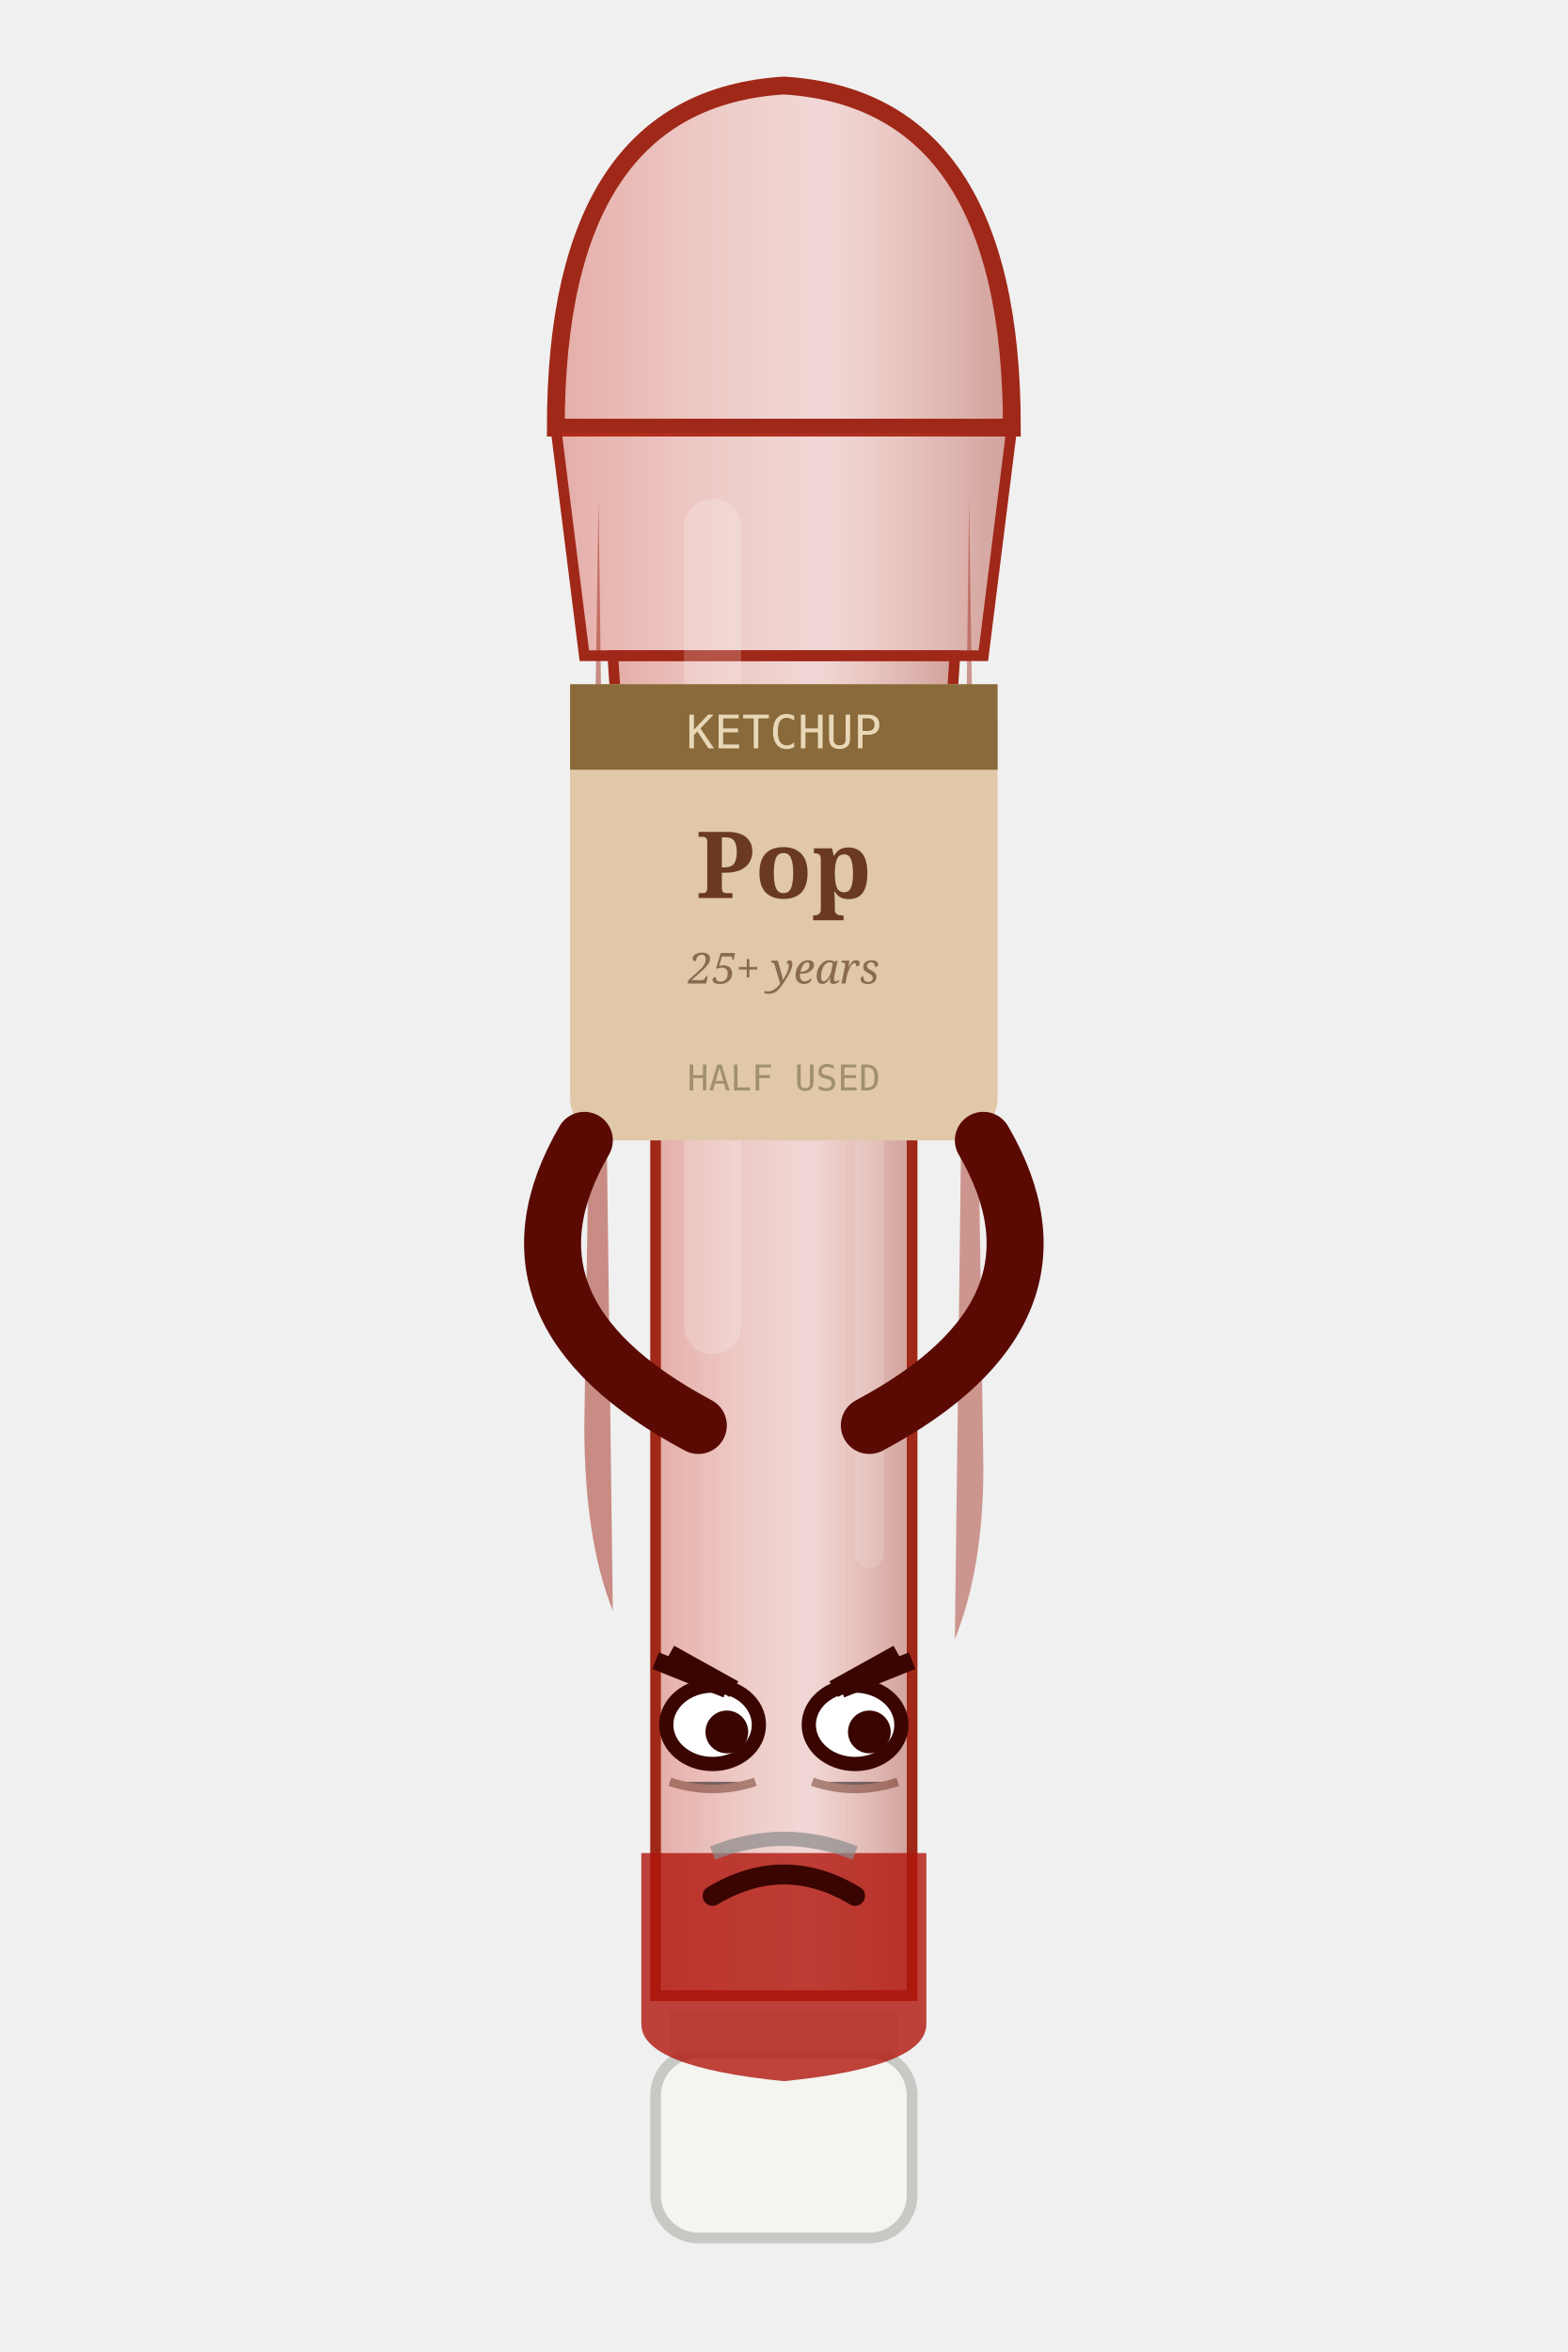
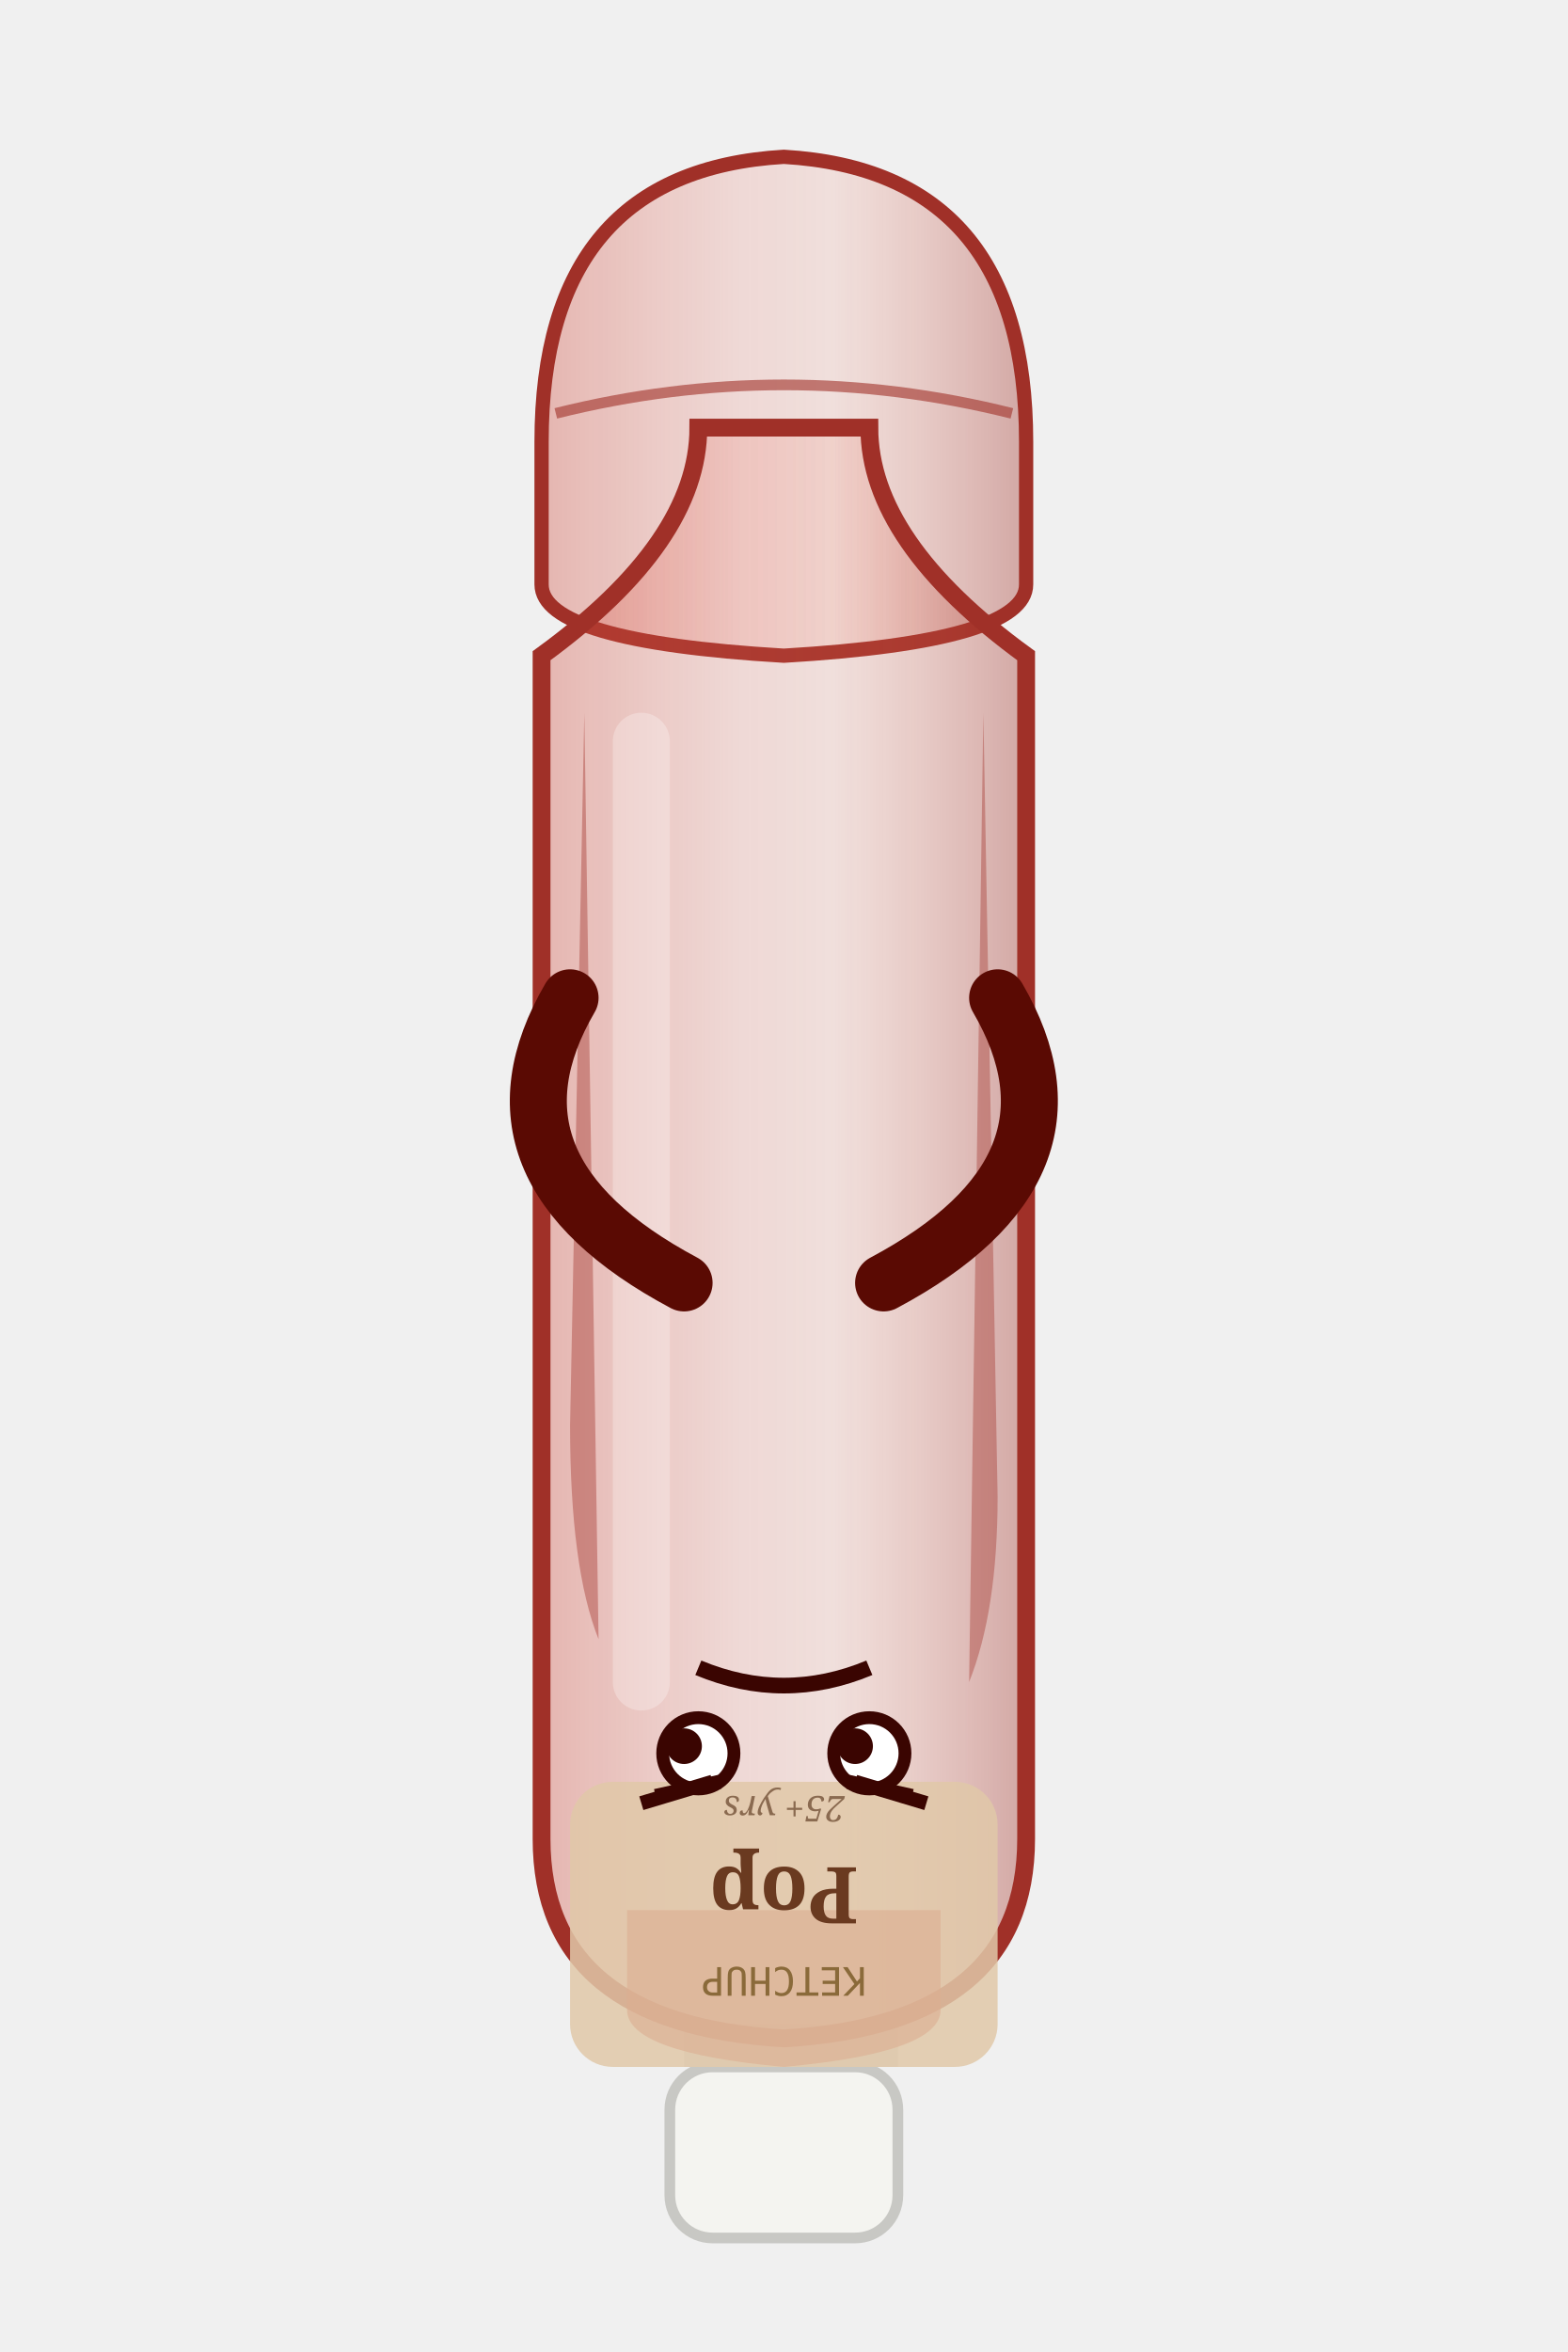
<svg xmlns="http://www.w3.org/2000/svg" viewBox="0 0 220 330" width="220" height="330">
  <defs>
-     <linearGradient id="kGlass" x1="0" y1="0" x2="1" y2="0">
-       <stop offset="0" stop-color="#d03020" stop-opacity="0.35" />
-       <stop offset="0.4" stop-color="#e84838" stop-opacity="0.2" />
-       <stop offset="0.6" stop-color="#f05848" stop-opacity="0.16" />
-       <stop offset="1" stop-color="#a02818" stop-opacity="0.4" />
+     <linearGradient id="popGlass" x1="0" y1="0" x2="1" y2="0">
+       <stop offset="0" stop-color="#d04838" stop-opacity="0.35" />
+       <stop offset="0.4" stop-color="#e86858" stop-opacity="0.18" />
+       <stop offset="0.6" stop-color="#f07860" stop-opacity="0.14" />
+       <stop offset="1" stop-color="#a03028" stop-opacity="0.38" />
    </linearGradient>
  </defs>
-   <rect x="92" y="288" width="36" height="26" rx="6" fill="#f4f4f0" stroke="#c8c8c4" stroke-width="1.5" />
-   <path d="M94 282 L126 282 L126 288 L94 288 Z" fill="#e0e0dc" />
-   <path d="M78 60 Q78 14 110 12 Q142 14 142 60 Z" fill="url(#kGlass)" stroke="#a02818" stroke-width="2.5" />
-   <path d="M78 60 L142 60 L138 92 L82 92 Z" fill="url(#kGlass)" stroke="#a02818" stroke-width="1.5" />
-   <path d="M86 92 L134 92 L132 122 Q132 140 110 140 Q88 140 88 122 L86 92 Z" fill="url(#kGlass)" stroke="#a02818" stroke-width="1.5" />
-   <rect x="92" y="140" width="36" height="140" fill="url(#kGlass)" stroke="#a02818" stroke-width="1.5" />
-   <path d="M84 70 L82 200 Q82 216 86 226 L84 70 Z" fill="#a02818" opacity=".5" />
-   <path d="M136 70 L138 206 Q138 220 134 230 L136 70 Z" fill="#a02818" opacity=".45" />
-   <path d="M90 260 L130 260 L130 284 Q130 290 110 292 Q90 290 90 284 L90 260 Z" fill="#b0150c" opacity=".8" />
-   <rect x="96" y="70" width="8" height="120" rx="4" fill="#ffffff33" />
-   <rect x="120" y="100" width="4" height="120" rx="2" fill="#ffffff22" />
-   <g id="kDadLabel">
-     <rect x="80" y="96" width="60" height="64" rx="6" fill="#e0c8a8" />
-     <rect x="80" y="96" width="60" height="12" fill="#8a6a3a" />
-     <text x="110" y="105" text-anchor="middle" font-family="monospace" font-size="6.5" fill="#e8d8b8">KETCHUP</text>
-     <text x="110" y="126" text-anchor="middle" font-family="serif" font-size="13" font-weight="bold" fill="#6a3a20">Pop</text>
-     <text x="110" y="138" text-anchor="middle" font-family="serif" font-size="6" font-style="italic" fill="#8a6a50">25+ years</text>
-     <text x="110" y="153" text-anchor="middle" font-family="monospace" font-size="5" fill="#a09070">HALF USED</text>
+   <rect x="94" y="290" width="32" height="24" rx="6" fill="#f4f4f0" stroke="#c8c8c4" stroke-width="1.5" />
+   <path d="M96 284 L126 284 L126 290 L96 290 Z" fill="#d8d8d4" />
+   <path d="M76 62 Q76 24 110 22 Q144 24 144 62 L144 82 Q144 90 110 92 Q76 90 76 82 Z" fill="url(#popGlass)" stroke="#a03028" stroke-width="2" />
+   <path d="M78 58 Q110 50 142 58" fill="none" stroke="#a03028" stroke-width="1.5" opacity=".6" />
+   <path d="M76 92 Q98 76 98 60 L98 60            L122 60 L122 60 Q122 76 144 92 L144 200            L144 258 Q144 284 110 286 Q76 284 76 258 L76 200 Z" fill="url(#popGlass)" stroke="#a03028" stroke-width="2.5" />
+   <path d="M82 100 L80 200 Q80 220 84 230 L82 100 Z" fill="#a03028" opacity=".4" />
+   <path d="M138 100 L140 210 Q140 226 136 236 L138 100 Z" fill="#a03028" opacity=".38" />
+   <path d="M88 268 L132 268 L132 282 Q132 288 110 290 Q88 288 88 282 L88 268 Z" fill="#c0150c" opacity=".6" />
+   <rect x="86" y="100" width="8" height="140" rx="4" fill="#ffffff44" />
+   <g transform="translate(110,250) rotate(180)">
+     <rect x="-30" y="-40" width="60" height="40" rx="6" fill="#e0c8a8" opacity="0.85" />
+     <text x="0" y="-26" text-anchor="middle" font-family="monospace" font-size="5.5" fill="#8a6a3a">KETCHUP</text>
+     <text x="0" y="-12" text-anchor="middle" font-family="serif" font-size="11" font-weight="bold" fill="#6a3a20">Pop</text>
+     <text x="0" y="-2" text-anchor="middle" font-family="serif" font-size="5" font-style="italic" fill="#8a6a50">25+ yrs</text>
  </g>
-   <g id="kDadEyes">
-     <ellipse cx="100" cy="242" rx="6.5" ry="5.5" fill="#fff" stroke="#3a0501" stroke-width="2" />
-     <ellipse cx="120" cy="242" rx="6.5" ry="5.5" fill="#fff" stroke="#3a0501" stroke-width="2" />
-     <circle cx="102" cy="243" r="3" fill="#3a0501" />
-     <circle cx="122" cy="243" r="3" fill="#3a0501" />
-     <path d="M92 233 L102 237 M94 232 L103 237" stroke="#3a0501" stroke-width="2.5" fill="none" />
-     <path d="M128 233 L118 237 M126 232 L117 237" stroke="#3a0501" stroke-width="2.5" fill="none" />
-     <path d="M94 250 Q100 252 106 250" stroke="#6a3020" stroke-width="1.2" opacity=".5" />
-     <path d="M114 250 Q120 252 126 250" stroke="#6a3020" stroke-width="1.2" opacity=".5" />
+   <g transform="translate(110,238) rotate(180)">
+     <circle cx="-12" cy="-8" r="5" fill="#fff" stroke="#3a0501" stroke-width="1.8" />
+     <circle cx="12" cy="-8" r="5" fill="#fff" stroke="#3a0501" stroke-width="1.8" />
+     <circle cx="-10" cy="-7" r="2.5" fill="#3a0501" />
+     <circle cx="14" cy="-7" r="2.5" fill="#3a0501" />
+     <path d="M-20 -15 L-10 -12 M-18 -14 L-9 -12" stroke="#3a0501" stroke-width="2" fill="none" />
+     <path d="M20 -15 L10 -12 M18 -14 L9 -12" stroke="#3a0501" stroke-width="2" fill="none" />
+     <path d="M-12 4 Q0 -1 12 4" stroke="#3a0501" stroke-width="2.2" fill="none" />
  </g>
-   <g id="kDadMouth">
-     <path d="M100 266 Q110 260 120 266" stroke="#3a0501" stroke-width="2.8" fill="none" stroke-linecap="round" />
-   </g>
-   <path d="M100 260 Q110 256 120 260" stroke="#8a8a8a" stroke-width="2" fill="none" opacity=".7" />
  <g id="kDadArmL">
-     <path d="M82 160 Q68 184 98 200" stroke="#5a0a03" stroke-width="8" stroke-linecap="round" fill="none" />
+     <path d="M80 140 Q66 164 96 180" stroke="#5a0a03" stroke-width="8" stroke-linecap="round" fill="none" />
  </g>
  <g id="kDadArmR">
-     <path d="M138 160 Q152 184 122 200" stroke="#5a0a03" stroke-width="8" stroke-linecap="round" fill="none" />
+     <path d="M140 140 Q154 164 124 180" stroke="#5a0a03" stroke-width="8" stroke-linecap="round" fill="none" />
  </g>
</svg>
